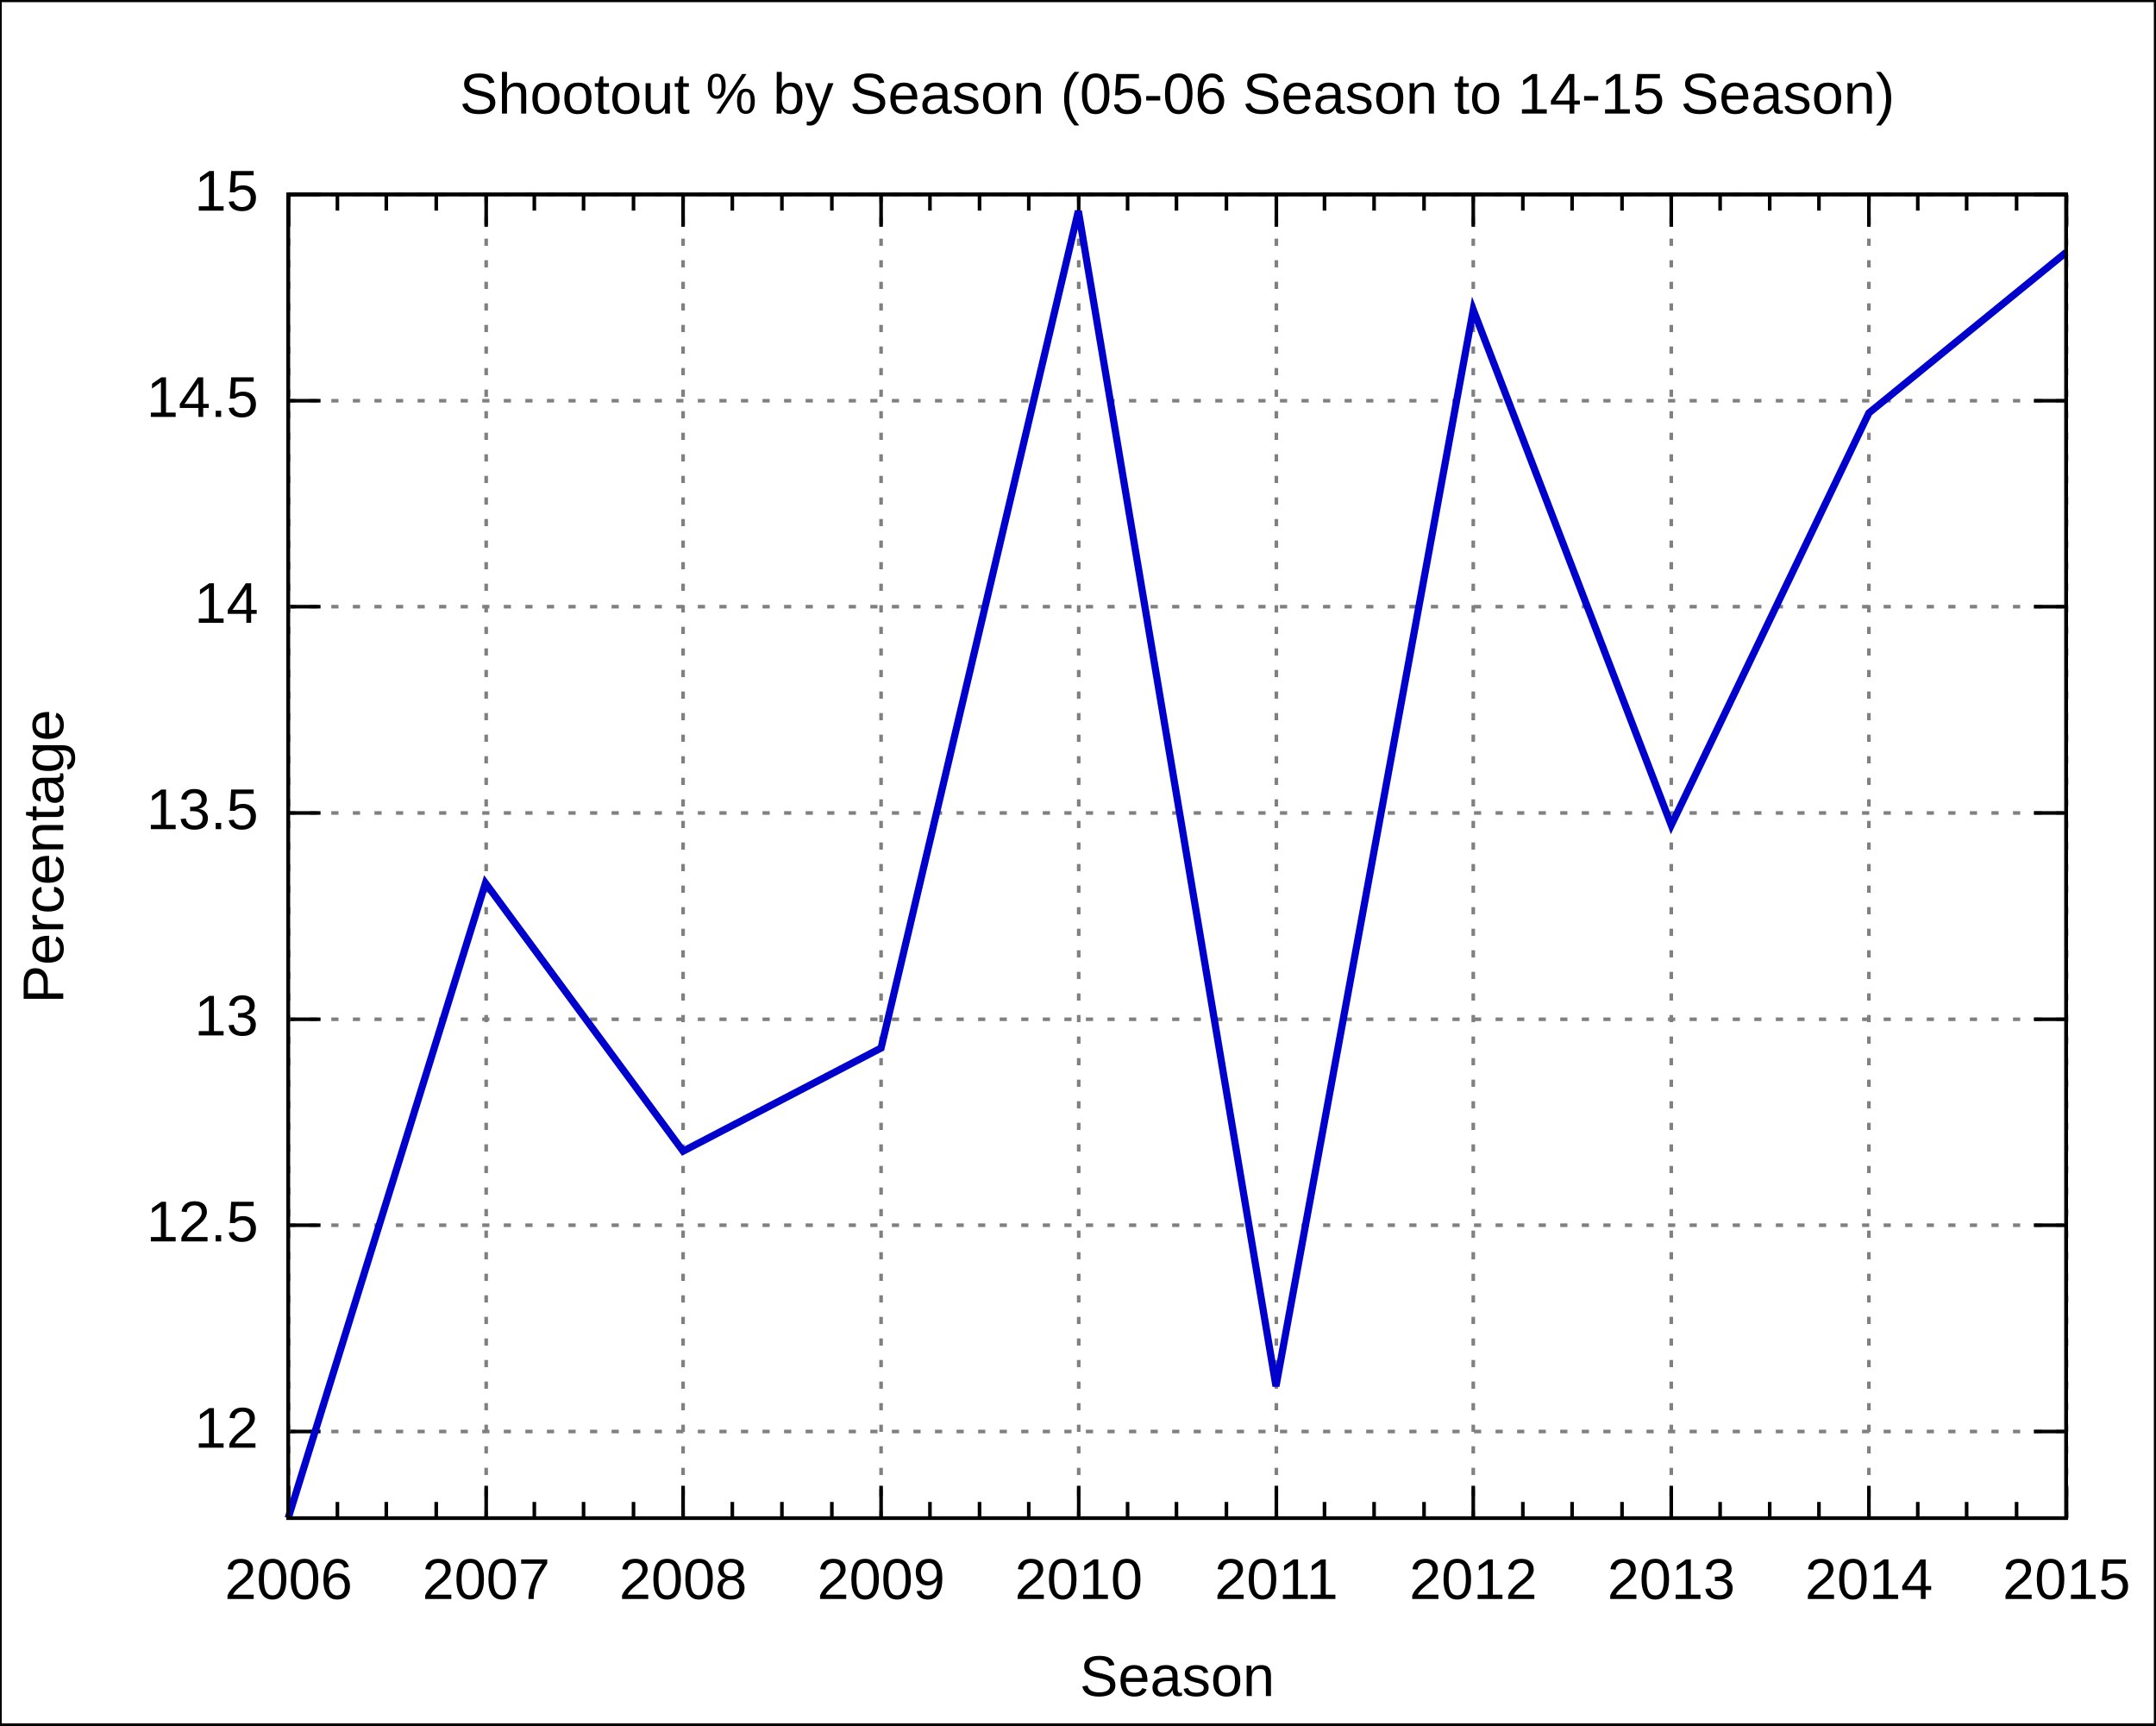
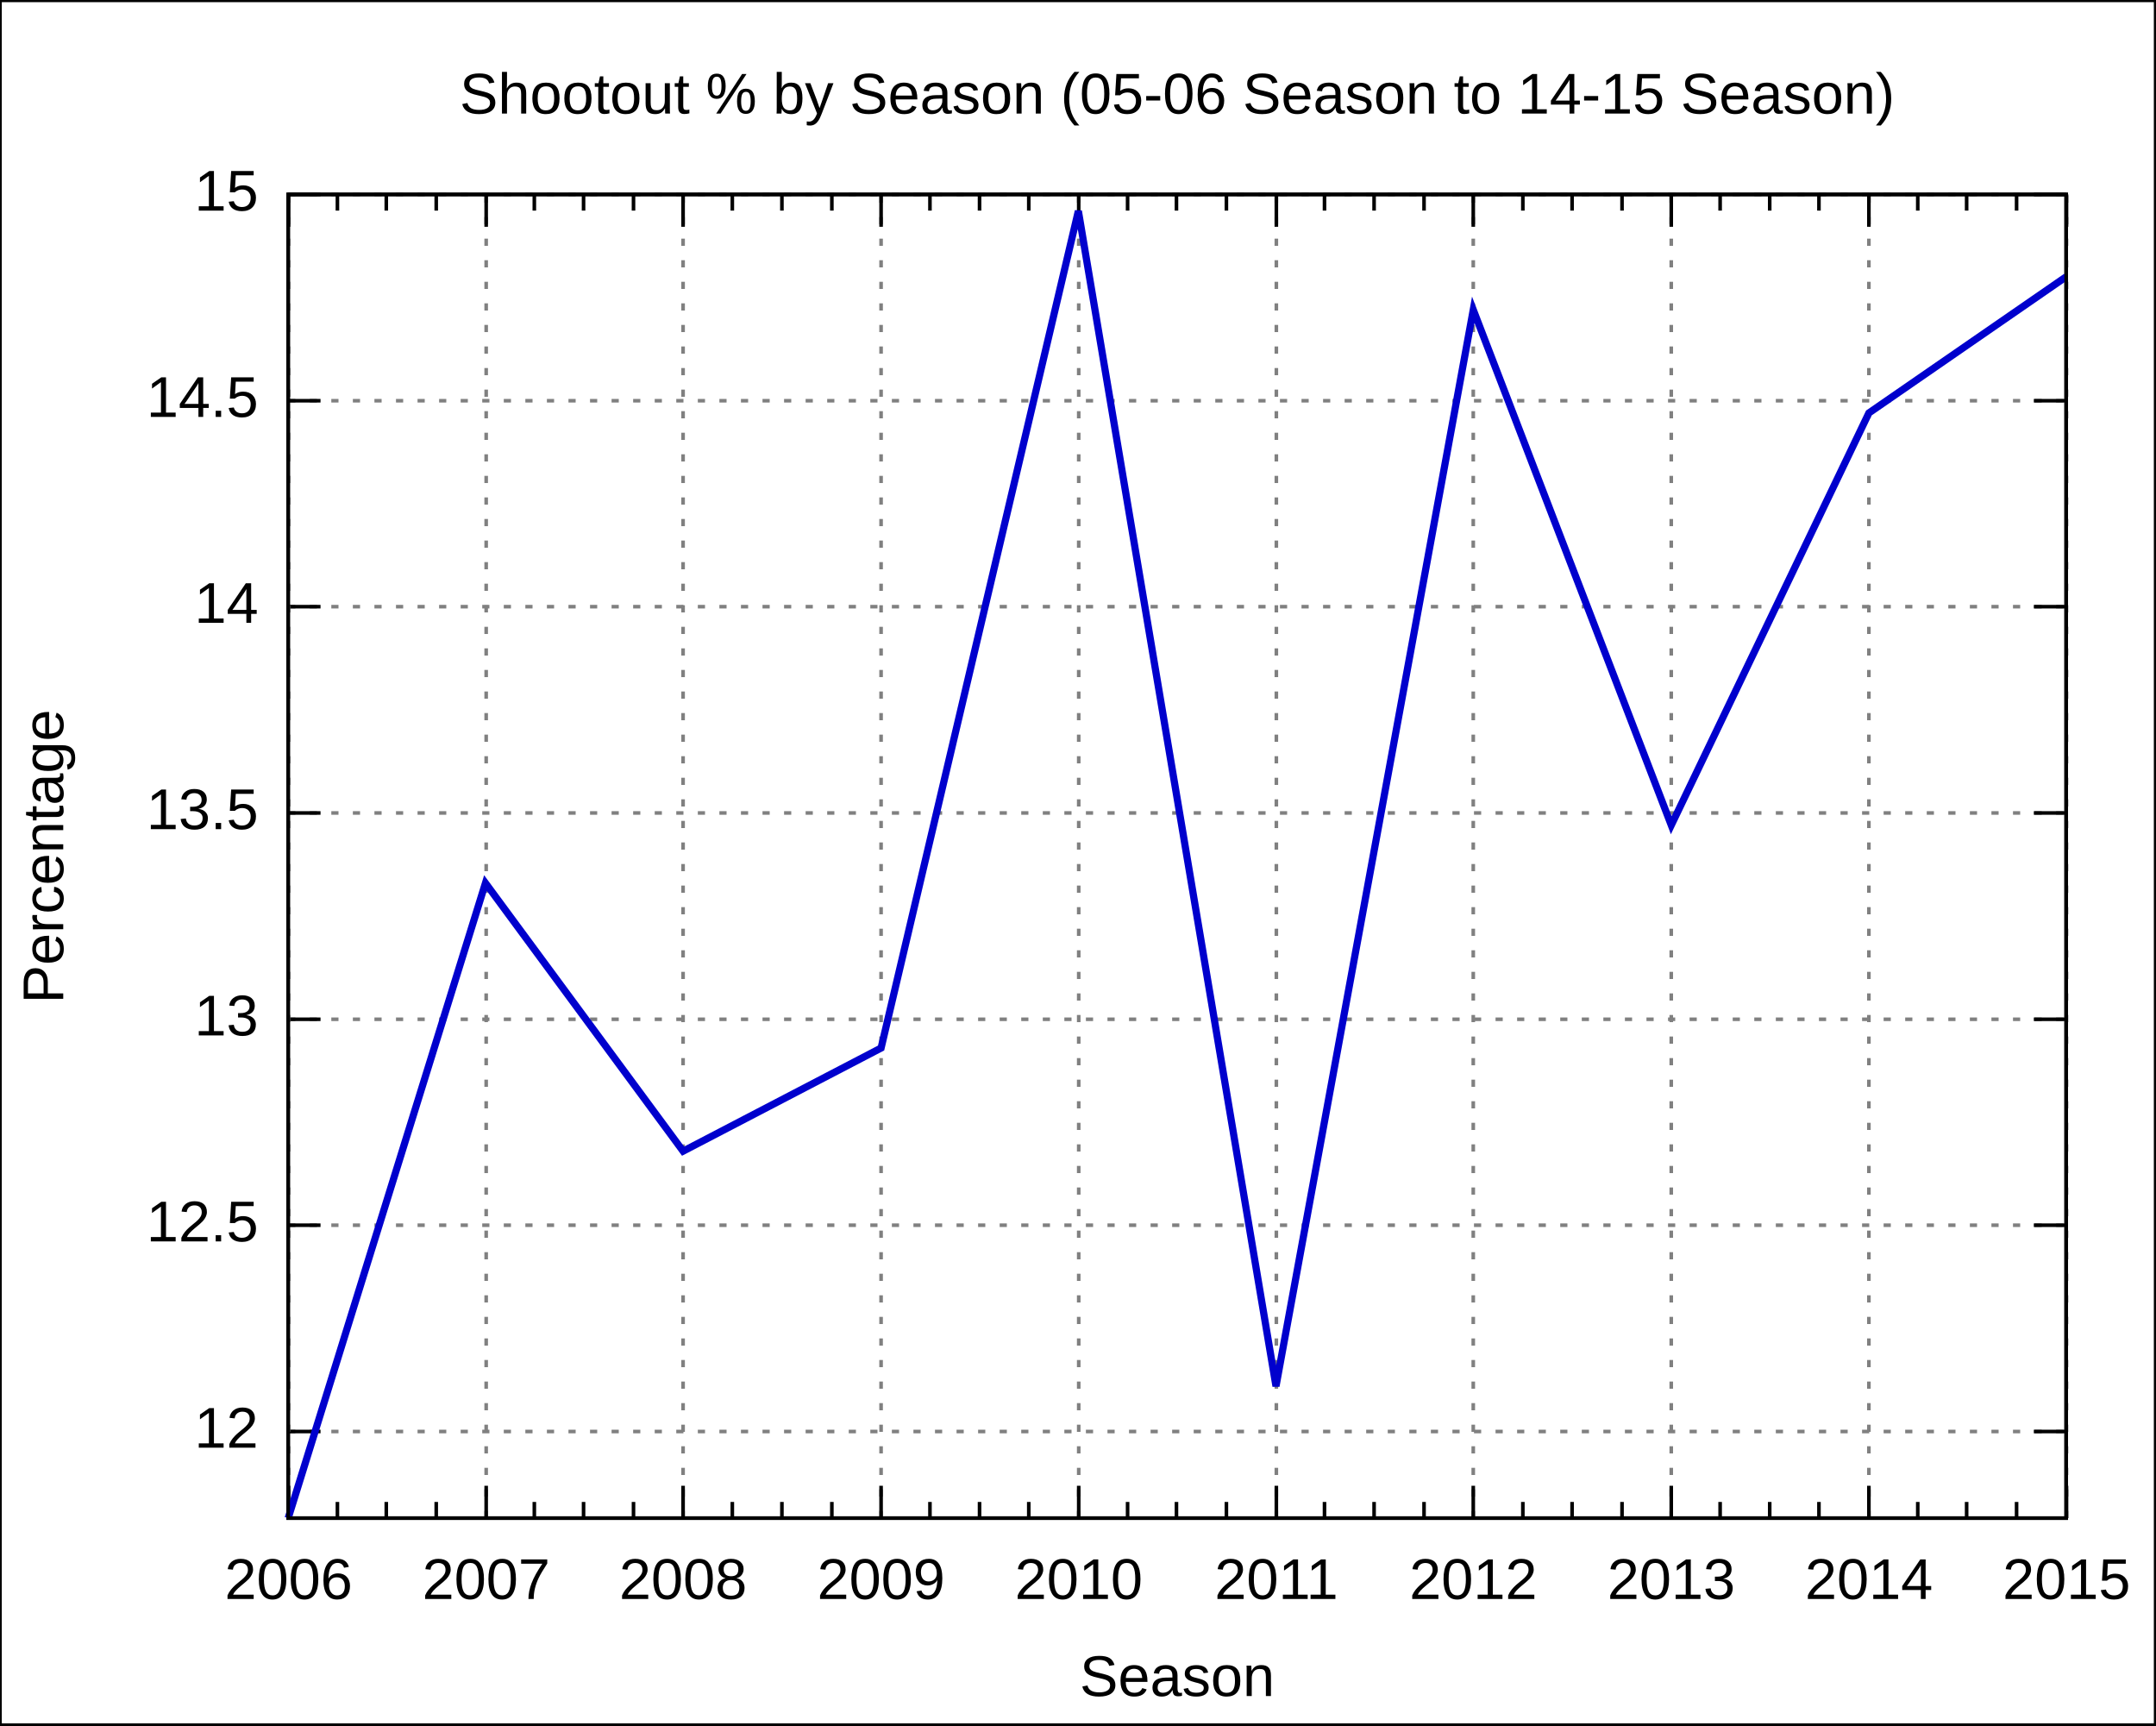
<svg xmlns="http://www.w3.org/2000/svg" xmlns:xlink="http://www.w3.org/1999/xlink" width="600" height="480" viewBox="0 0 600 480">
  <g id="gnuplot_canvas">
    <rect x="0" y="0" width="600" height="480" fill="none" />
    <defs>
      <circle id="gpDot" r="0.5" stroke-width="0.5" />
      <path id="gpPt0" stroke-width="0.222" stroke="currentColor" d="M-1,0 h2 M0,-1 v2" />
      <path id="gpPt1" stroke-width="0.222" stroke="currentColor" d="M-1,-1 L1,1 M1,-1 L-1,1" />
      <path id="gpPt2" stroke-width="0.222" stroke="currentColor" d="M-1,0 L1,0 M0,-1 L0,1 M-1,-1 L1,1 M-1,1 L1,-1" />
      <rect id="gpPt3" stroke-width="0.222" stroke="currentColor" x="-1" y="-1" width="2" height="2" />
      <rect id="gpPt4" stroke-width="0.222" stroke="currentColor" fill="currentColor" x="-1" y="-1" width="2" height="2" />
      <circle id="gpPt5" stroke-width="0.222" stroke="currentColor" cx="0" cy="0" r="1" />
      <use xlink:href="#gpPt5" id="gpPt6" fill="currentColor" stroke="none" />
      <path id="gpPt7" stroke-width="0.222" stroke="currentColor" d="M0,-1.33 L-1.33,0.67 L1.33,0.67 z" />
      <use xlink:href="#gpPt7" id="gpPt8" fill="currentColor" stroke="none" />
      <use xlink:href="#gpPt7" id="gpPt9" stroke="currentColor" transform="rotate(180)" />
      <use xlink:href="#gpPt9" id="gpPt10" fill="currentColor" stroke="none" />
      <use xlink:href="#gpPt3" id="gpPt11" stroke="currentColor" transform="rotate(45)" />
      <use xlink:href="#gpPt11" id="gpPt12" fill="currentColor" stroke="none" />
    </defs>
    <g style="fill:none; color:white; stroke:currentColor; stroke-width:1.00; stroke-linecap:butt; stroke-linejoin:miter">
</g>
    <g style="fill:none; color:black; stroke:currentColor; stroke-width:1.00; stroke-linecap:butt; stroke-linejoin:miter">
      <g style="stroke:none; shape-rendering:crispEdges">
        <polygon fill="rgb(255, 255, 255)" points="0.0,480.0 599.9,480.0 599.9,0.1 0.0,0.1 " />
      </g>
      <path stroke="black" d="M0.0,480.0 L0.0,0.1 L599.9,0.1 L599.9,480.0 L0.0,480.0  " />
    </g>
    <g style="fill:none; color:gray; stroke:currentColor; stroke-width:1.00; stroke-linecap:butt; stroke-linejoin:miter">
      <path stroke="gray" stroke-dasharray=" 2,4" class="gridline" d="M80.2,398.3 L575.0,398.3  " />
    </g>
    <g style="fill:none; color:black; stroke:currentColor; stroke-width:1.00; stroke-linecap:butt; stroke-linejoin:miter">
      <path stroke="black" d="M80.2,398.3 L89.2,398.3 M575.0,398.3 L566.0,398.3  " />
      <g transform="translate(71.9,402.8)" style="stroke:none; fill:black; font-family:Arial; font-size:12.00pt; text-anchor:end">
        <text> 12</text>
      </g>
    </g>
    <g style="fill:none; color:gray; stroke:currentColor; stroke-width:1.00; stroke-linecap:butt; stroke-linejoin:miter">
      <path stroke="gray" stroke-dasharray=" 2,4" class="gridline" d="M80.2,340.9 L575.0,340.9  " />
    </g>
    <g style="fill:none; color:black; stroke:currentColor; stroke-width:1.00; stroke-linecap:butt; stroke-linejoin:miter">
      <path stroke="black" d="M80.2,340.9 L89.2,340.9 M575.0,340.9 L566.0,340.9  " />
      <g transform="translate(71.9,345.4)" style="stroke:none; fill:black; font-family:Arial; font-size:12.00pt; text-anchor:end">
        <text> 12.5</text>
      </g>
    </g>
    <g style="fill:none; color:gray; stroke:currentColor; stroke-width:1.00; stroke-linecap:butt; stroke-linejoin:miter">
      <path stroke="gray" stroke-dasharray=" 2,4" class="gridline" d="M80.2,283.6 L575.0,283.6  " />
    </g>
    <g style="fill:none; color:black; stroke:currentColor; stroke-width:1.00; stroke-linecap:butt; stroke-linejoin:miter">
      <path stroke="black" d="M80.2,283.6 L89.2,283.6 M575.0,283.6 L566.0,283.6  " />
      <g transform="translate(71.9,288.1)" style="stroke:none; fill:black; font-family:Arial; font-size:12.00pt; text-anchor:end">
        <text> 13</text>
      </g>
    </g>
    <g style="fill:none; color:gray; stroke:currentColor; stroke-width:1.00; stroke-linecap:butt; stroke-linejoin:miter">
      <path stroke="gray" stroke-dasharray=" 2,4" class="gridline" d="M80.2,226.2 L575.0,226.2  " />
    </g>
    <g style="fill:none; color:black; stroke:currentColor; stroke-width:1.00; stroke-linecap:butt; stroke-linejoin:miter">
      <path stroke="black" d="M80.2,226.2 L89.2,226.2 M575.0,226.2 L566.0,226.2  " />
      <g transform="translate(71.9,230.7)" style="stroke:none; fill:black; font-family:Arial; font-size:12.00pt; text-anchor:end">
        <text> 13.5</text>
      </g>
    </g>
    <g style="fill:none; color:gray; stroke:currentColor; stroke-width:1.00; stroke-linecap:butt; stroke-linejoin:miter">
      <path stroke="gray" stroke-dasharray=" 2,4" class="gridline" d="M80.2,168.8 L575.0,168.8  " />
    </g>
    <g style="fill:none; color:black; stroke:currentColor; stroke-width:1.00; stroke-linecap:butt; stroke-linejoin:miter">
      <path stroke="black" d="M80.2,168.8 L89.2,168.8 M575.0,168.8 L566.0,168.8  " />
      <g transform="translate(71.9,173.3)" style="stroke:none; fill:black; font-family:Arial; font-size:12.00pt; text-anchor:end">
        <text> 14</text>
      </g>
    </g>
    <g style="fill:none; color:gray; stroke:currentColor; stroke-width:1.00; stroke-linecap:butt; stroke-linejoin:miter">
      <path stroke="gray" stroke-dasharray=" 2,4" class="gridline" d="M80.2,111.5 L575.0,111.5  " />
    </g>
    <g style="fill:none; color:black; stroke:currentColor; stroke-width:1.00; stroke-linecap:butt; stroke-linejoin:miter">
      <path stroke="black" d="M80.2,111.5 L89.2,111.5 M575.0,111.5 L566.0,111.5  " />
      <g transform="translate(71.9,116.0)" style="stroke:none; fill:black; font-family:Arial; font-size:12.00pt; text-anchor:end">
        <text> 14.5</text>
      </g>
    </g>
    <g style="fill:none; color:gray; stroke:currentColor; stroke-width:1.00; stroke-linecap:butt; stroke-linejoin:miter">
      <path stroke="gray" stroke-dasharray=" 2,4" class="gridline" d="M80.2,54.1 L575.0,54.1  " />
    </g>
    <g style="fill:none; color:black; stroke:currentColor; stroke-width:1.00; stroke-linecap:butt; stroke-linejoin:miter">
      <path stroke="black" d="M80.2,54.1 L89.2,54.1 M575.0,54.1 L566.0,54.1  " />
      <g transform="translate(71.9,58.6)" style="stroke:none; fill:black; font-family:Arial; font-size:12.00pt; text-anchor:end">
        <text> 15</text>
      </g>
    </g>
    <g style="fill:none; color:gray; stroke:currentColor; stroke-width:1.00; stroke-linecap:butt; stroke-linejoin:miter">
      <path stroke="gray" stroke-dasharray=" 2,4" class="gridline" d="M80.3,422.4 L80.3,54.1  " />
    </g>
    <g style="fill:none; color:black; stroke:currentColor; stroke-width:1.00; stroke-linecap:butt; stroke-linejoin:miter">
      <path stroke="black" d="M80.3,422.4 L80.3,413.4 M80.3,54.1 L80.3,63.1  " />
      <g transform="translate(80.3,444.9)" style="stroke:none; fill:black; font-family:Arial; font-size:12.00pt; text-anchor:middle">
        <text>2006</text>
      </g>
      <path stroke="black" d="M93.9,422.4 L93.9,417.9 M93.9,54.1 L93.9,58.6 M107.5,422.4 L107.5,417.9 M107.5,54.1 L107.5,58.6    M121.4,422.4 L121.4,417.9 M121.4,54.1 L121.4,58.6  " />
    </g>
    <g style="fill:none; color:gray; stroke:currentColor; stroke-width:1.00; stroke-linecap:butt; stroke-linejoin:miter">
      <path stroke="gray" stroke-dasharray=" 2,4" class="gridline" d="M135.3,422.4 L135.3,54.1  " />
    </g>
    <g style="fill:none; color:black; stroke:currentColor; stroke-width:1.00; stroke-linecap:butt; stroke-linejoin:miter">
      <path stroke="black" d="M135.3,422.4 L135.3,413.4 M135.3,54.1 L135.3,63.1  " />
      <g transform="translate(135.3,444.9)" style="stroke:none; fill:black; font-family:Arial; font-size:12.00pt; text-anchor:middle">
        <text>2007</text>
      </g>
      <path stroke="black" d="M148.7,422.4 L148.7,417.9 M148.7,54.1 L148.7,58.6 M162.4,422.4 L162.4,417.9 M162.4,54.1 L162.4,58.6    M176.3,422.4 L176.3,417.9 M176.3,54.1 L176.3,58.6  " />
    </g>
    <g style="fill:none; color:gray; stroke:currentColor; stroke-width:1.00; stroke-linecap:butt; stroke-linejoin:miter">
      <path stroke="gray" stroke-dasharray=" 2,4" class="gridline" d="M190.1,422.4 L190.1,54.1  " />
    </g>
    <g style="fill:none; color:black; stroke:currentColor; stroke-width:1.00; stroke-linecap:butt; stroke-linejoin:miter">
      <path stroke="black" d="M190.1,422.4 L190.1,413.4 M190.1,54.1 L190.1,63.1  " />
      <g transform="translate(190.1,444.9)" style="stroke:none; fill:black; font-family:Arial; font-size:12.00pt; text-anchor:middle">
        <text>2008</text>
      </g>
      <path stroke="black" d="M203.8,422.4 L203.8,417.9 M203.8,54.1 L203.8,58.6 M217.6,422.4 L217.6,417.9 M217.6,54.1 L217.6,58.6    M231.5,422.4 L231.5,417.9 M231.5,54.1 L231.5,58.6  " />
    </g>
    <g style="fill:none; color:gray; stroke:currentColor; stroke-width:1.00; stroke-linecap:butt; stroke-linejoin:miter">
      <path stroke="gray" stroke-dasharray=" 2,4" class="gridline" d="M245.2,422.4 L245.2,54.1  " />
    </g>
    <g style="fill:none; color:black; stroke:currentColor; stroke-width:1.00; stroke-linecap:butt; stroke-linejoin:miter">
      <path stroke="black" d="M245.2,422.4 L245.2,413.4 M245.2,54.1 L245.2,63.1  " />
      <g transform="translate(245.2,444.9)" style="stroke:none; fill:black; font-family:Arial; font-size:12.00pt; text-anchor:middle">
        <text>2009</text>
      </g>
      <path stroke="black" d="M258.8,422.4 L258.8,417.9 M258.8,54.1 L258.8,58.6 M272.6,422.4 L272.6,417.9 M272.6,54.1 L272.6,58.6    M286.3,422.4 L286.3,417.9 M286.3,54.1 L286.3,58.6  " />
    </g>
    <g style="fill:none; color:gray; stroke:currentColor; stroke-width:1.00; stroke-linecap:butt; stroke-linejoin:miter">
      <path stroke="gray" stroke-dasharray=" 2,4" class="gridline" d="M300.2,422.4 L300.2,54.1  " />
    </g>
    <g style="fill:none; color:black; stroke:currentColor; stroke-width:1.00; stroke-linecap:butt; stroke-linejoin:miter">
      <path stroke="black" d="M300.2,422.4 L300.2,413.4 M300.2,54.1 L300.2,63.1  " />
      <g transform="translate(300.2,444.9)" style="stroke:none; fill:black; font-family:Arial; font-size:12.00pt; text-anchor:middle">
        <text>2010</text>
      </g>
      <path stroke="black" d="M313.8,422.4 L313.8,417.9 M313.8,54.1 L313.8,58.6 M327.4,422.4 L327.4,417.9 M327.4,54.1 L327.4,58.6    M341.3,422.4 L341.3,417.9 M341.3,54.1 L341.3,58.6  " />
    </g>
    <g style="fill:none; color:gray; stroke:currentColor; stroke-width:1.00; stroke-linecap:butt; stroke-linejoin:miter">
      <path stroke="gray" stroke-dasharray=" 2,4" class="gridline" d="M355.2,422.4 L355.2,54.1  " />
    </g>
    <g style="fill:none; color:black; stroke:currentColor; stroke-width:1.00; stroke-linecap:butt; stroke-linejoin:miter">
      <path stroke="black" d="M355.2,422.4 L355.2,413.4 M355.2,54.1 L355.2,63.1  " />
      <g transform="translate(355.2,444.9)" style="stroke:none; fill:black; font-family:Arial; font-size:12.00pt; text-anchor:middle">
        <text>2011</text>
      </g>
      <path stroke="black" d="M368.6,422.4 L368.6,417.9 M368.6,54.1 L368.6,58.6 M382.4,422.4 L382.4,417.9 M382.4,54.1 L382.4,58.6    M396.3,422.4 L396.3,417.9 M396.3,54.1 L396.3,58.6  " />
    </g>
    <g style="fill:none; color:gray; stroke:currentColor; stroke-width:1.00; stroke-linecap:butt; stroke-linejoin:miter">
      <path stroke="gray" stroke-dasharray=" 2,4" class="gridline" d="M410.0,422.4 L410.0,54.1  " />
    </g>
    <g style="fill:none; color:black; stroke:currentColor; stroke-width:1.00; stroke-linecap:butt; stroke-linejoin:miter">
      <path stroke="black" d="M410.0,422.4 L410.0,413.4 M410.0,54.1 L410.0,63.1  " />
      <g transform="translate(410.0,444.9)" style="stroke:none; fill:black; font-family:Arial; font-size:12.00pt; text-anchor:middle">
        <text>2012</text>
      </g>
      <path stroke="black" d="M423.8,422.4 L423.8,417.9 M423.8,54.1 L423.8,58.6 M437.5,422.4 L437.5,417.9 M437.5,54.1 L437.5,58.6    M451.4,422.4 L451.4,417.9 M451.4,54.1 L451.4,58.6  " />
    </g>
    <g style="fill:none; color:gray; stroke:currentColor; stroke-width:1.00; stroke-linecap:butt; stroke-linejoin:miter">
      <path stroke="gray" stroke-dasharray=" 2,4" class="gridline" d="M465.1,422.4 L465.1,54.1  " />
    </g>
    <g style="fill:none; color:black; stroke:currentColor; stroke-width:1.00; stroke-linecap:butt; stroke-linejoin:miter">
      <path stroke="black" d="M465.1,422.4 L465.1,413.4 M465.1,54.1 L465.1,63.1  " />
      <g transform="translate(465.1,444.9)" style="stroke:none; fill:black; font-family:Arial; font-size:12.00pt; text-anchor:middle">
        <text>2013</text>
      </g>
      <path stroke="black" d="M478.7,422.4 L478.7,417.9 M478.7,54.1 L478.7,58.6 M492.5,422.4 L492.5,417.9 M492.5,54.1 L492.5,58.6    M506.2,422.4 L506.2,417.9 M506.2,54.1 L506.2,58.6  " />
    </g>
    <g style="fill:none; color:gray; stroke:currentColor; stroke-width:1.00; stroke-linecap:butt; stroke-linejoin:miter">
      <path stroke="gray" stroke-dasharray=" 2,4" class="gridline" d="M520.1,422.4 L520.1,63.1 L520.1,54.1  " />
    </g>
    <g style="fill:none; color:black; stroke:currentColor; stroke-width:1.00; stroke-linecap:butt; stroke-linejoin:miter">
      <path stroke="black" d="M520.1,422.4 L520.1,413.4 M520.1,54.1 L520.1,63.1  " />
      <g transform="translate(520.1,444.9)" style="stroke:none; fill:black; font-family:Arial; font-size:12.00pt; text-anchor:middle">
        <text>2014</text>
      </g>
      <path stroke="black" d="M533.7,422.4 L533.7,417.9 M533.7,54.1 L533.7,58.6 M547.3,422.4 L547.3,417.9 M547.3,54.1 L547.3,58.6    M561.2,422.4 L561.2,417.9 M561.2,54.1 L561.2,58.6  " />
    </g>
    <g style="fill:none; color:gray; stroke:currentColor; stroke-width:1.00; stroke-linecap:butt; stroke-linejoin:miter">
      <path stroke="gray" stroke-dasharray=" 2,4" class="gridline" d="M575.1,422.4 L575.1,54.1  " />
    </g>
    <g style="fill:none; color:black; stroke:currentColor; stroke-width:1.00; stroke-linecap:butt; stroke-linejoin:miter">
      <path stroke="black" d="M575.1,422.4 L575.1,413.4 M575.1,54.1 L575.1,63.1  " />
      <g transform="translate(575.1,444.9)" style="stroke:none; fill:black; font-family:Arial; font-size:12.00pt; text-anchor:middle">
        <text>2015</text>
      </g>
      <path stroke="black" d="M80.2,54.1 L80.2,422.4 L575.0,422.4 L575.0,54.1 L80.2,54.1 Z  " />
      <g transform="translate(17.6,238.3) rotate(270)" style="stroke:none; fill:black; font-family:Arial; font-size:12.00pt; text-anchor:middle">
        <text>Percentage</text>
      </g>
      <g transform="translate(327.6,471.9)" style="stroke:none; fill:black; font-family:Arial; font-size:12.00pt; text-anchor:middle">
        <text>Season</text>
      </g>
      <g transform="translate(327.6,31.6)" style="stroke:none; fill:black; font-family:Arial; font-size:12.00pt; text-anchor:middle">
        <text>Shootout % by Season (05-06 Season to 14-15 Season)</text>
      </g>
    </g>
    <g id="gnuplot_plot_1">
      <g style="fill:none; color:white; stroke:black; stroke-width:2.00; stroke-linecap:butt; stroke-linejoin:miter">
</g>
      <g style="fill:none; color:red; stroke:currentColor; stroke-width:2.00; stroke-linecap:butt; stroke-linejoin:miter">
-         <path stroke="rgb(  0,   0, 205)" d="M575.0,70.2 L520.1,114.9 L465.1,229.6 L410.0,86.2 L355.1,385.7 L300.1,58.7 L245.2,291.6 L190.1,320.3    L135.1,245.7 L80.2,422.4  " />
+         <path stroke="rgb(  0,   0, 205)" d="M575.0,77.0 L520.1,114.9 L465.1,229.6 L410.0,86.2 L355.1,385.7 L300.1,58.7 L245.2,291.6 L190.1,320.3    L135.1,245.7 L80.2,422.4  " />
      </g>
    </g>
    <g style="fill:none; color:white; stroke:rgb(  0,   0, 205); stroke-width:1.00; stroke-linecap:butt; stroke-linejoin:miter">
</g>
    <g style="fill:none; color:black; stroke:currentColor; stroke-width:1.00; stroke-linecap:butt; stroke-linejoin:miter">
      <path stroke="black" d="M80.2,54.1 L80.2,422.4 L575.0,422.4 L575.0,54.1 L80.2,54.1 Z  " />
    </g>
  </g>
</svg>
